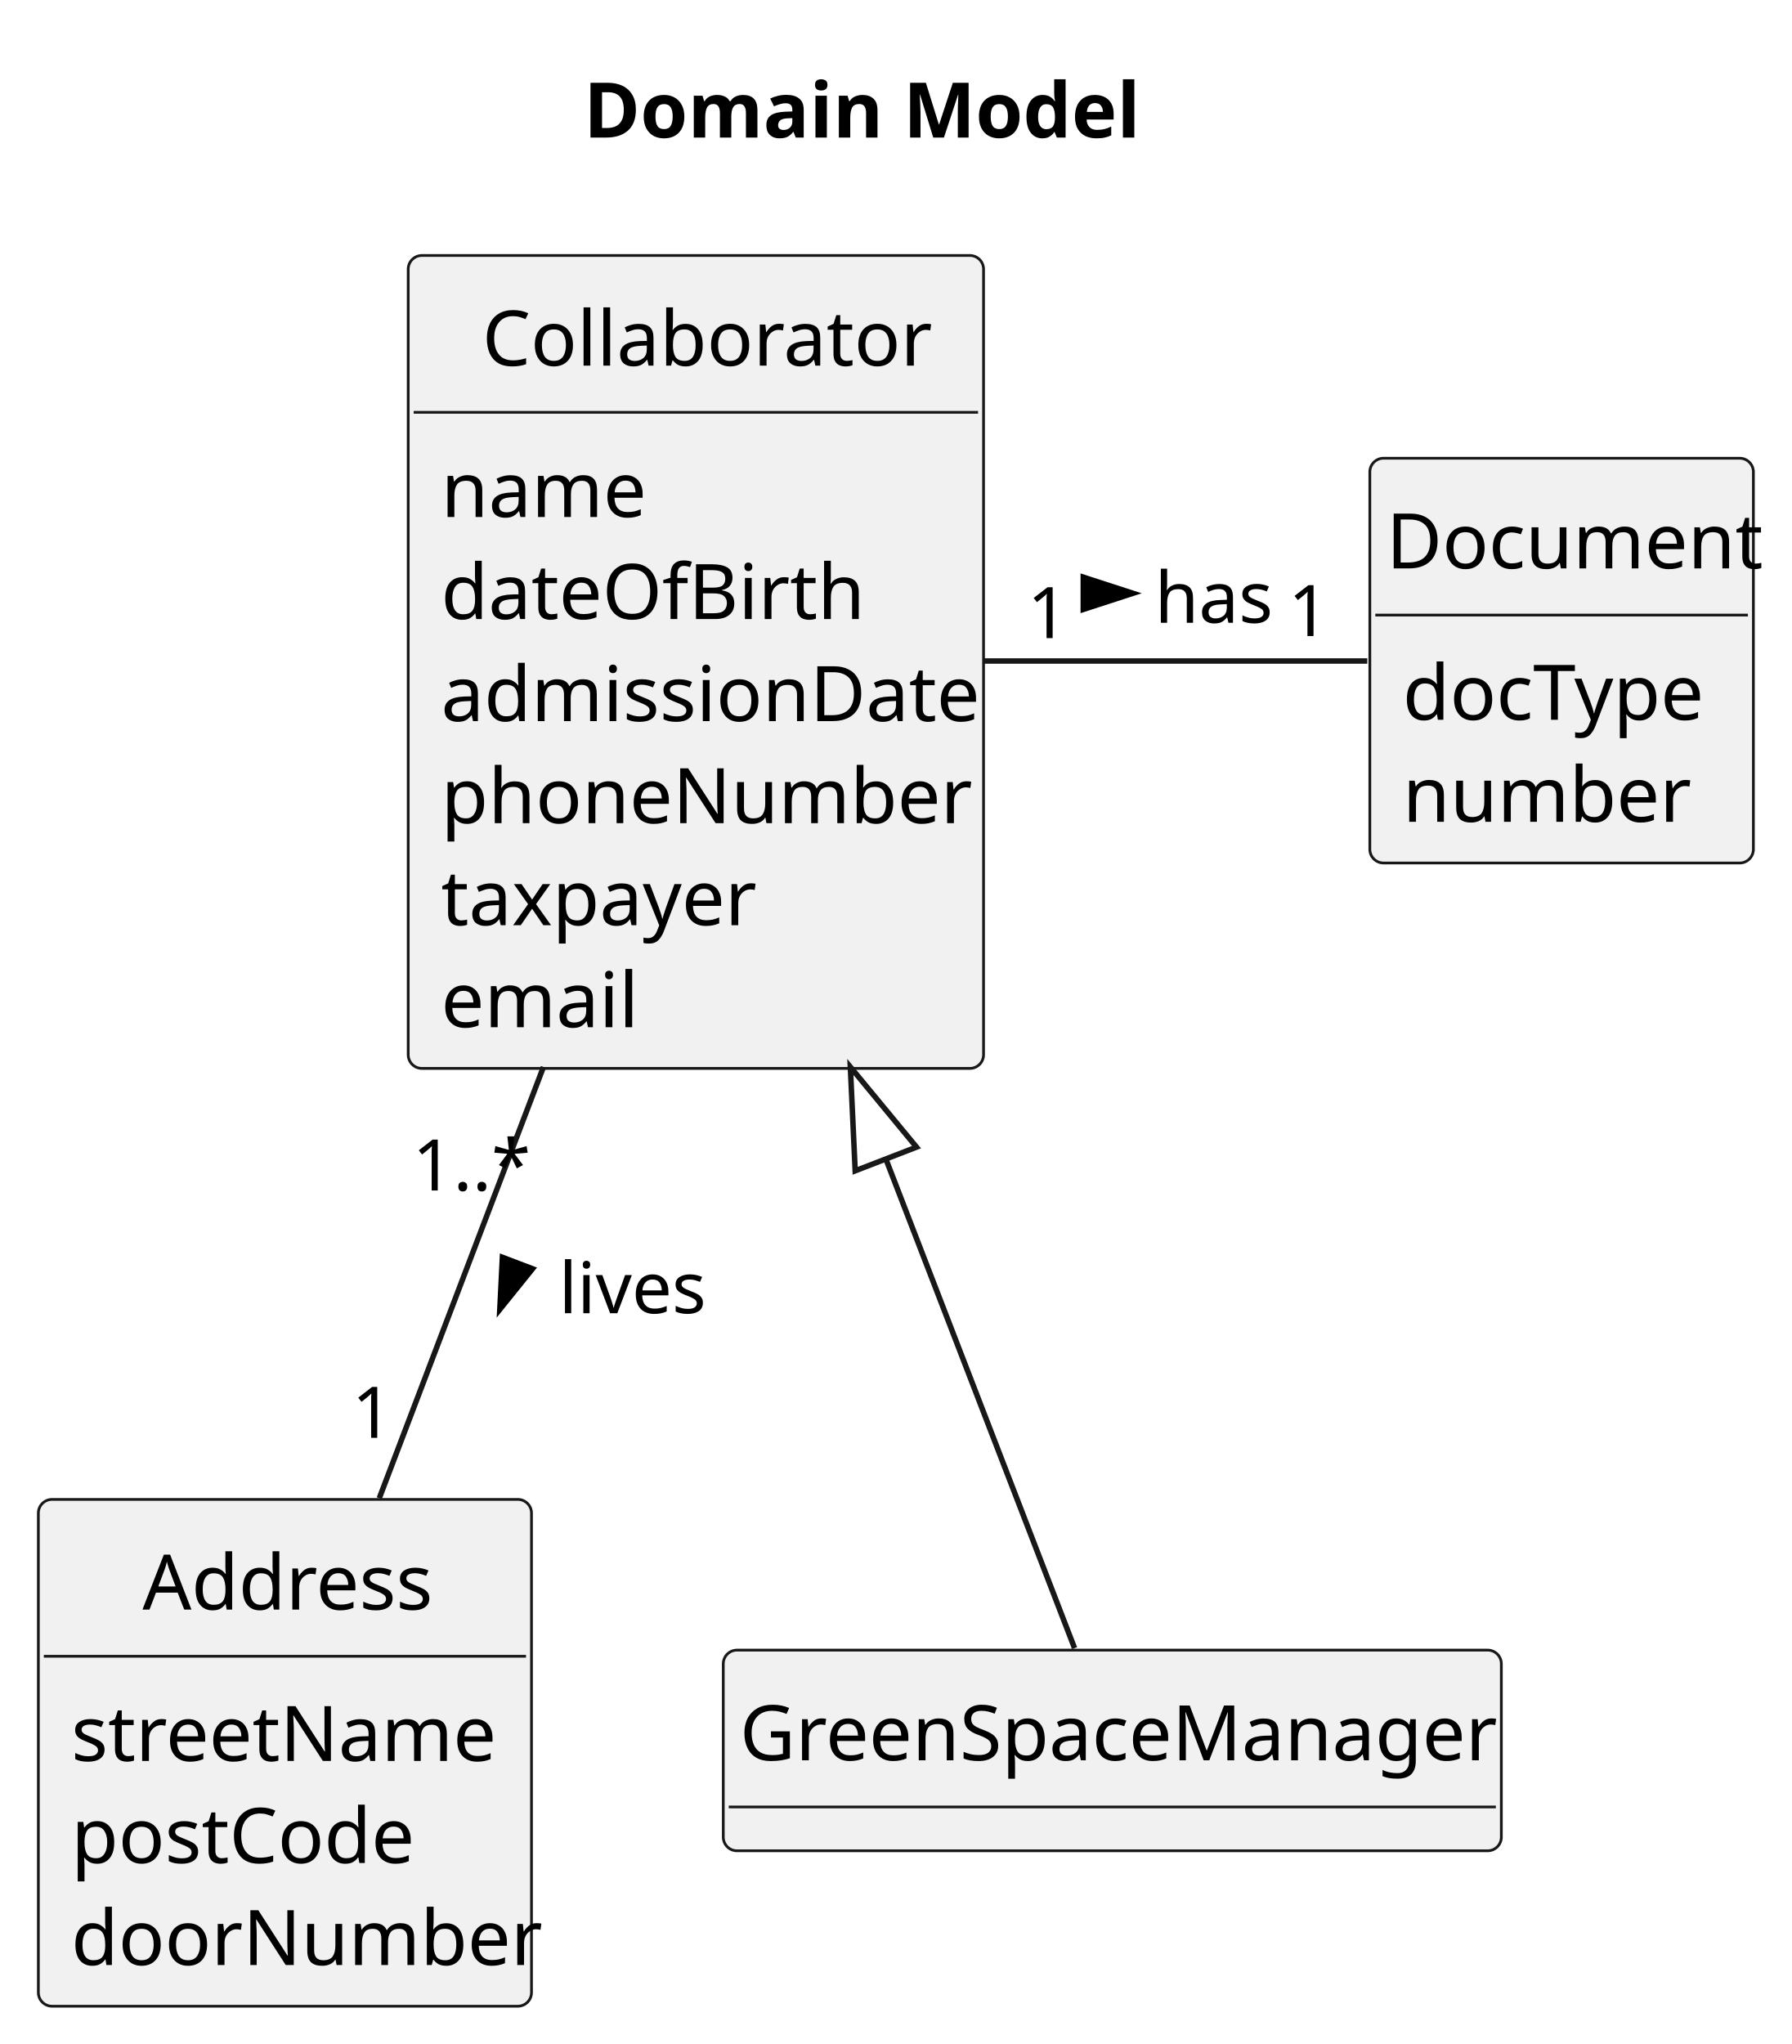
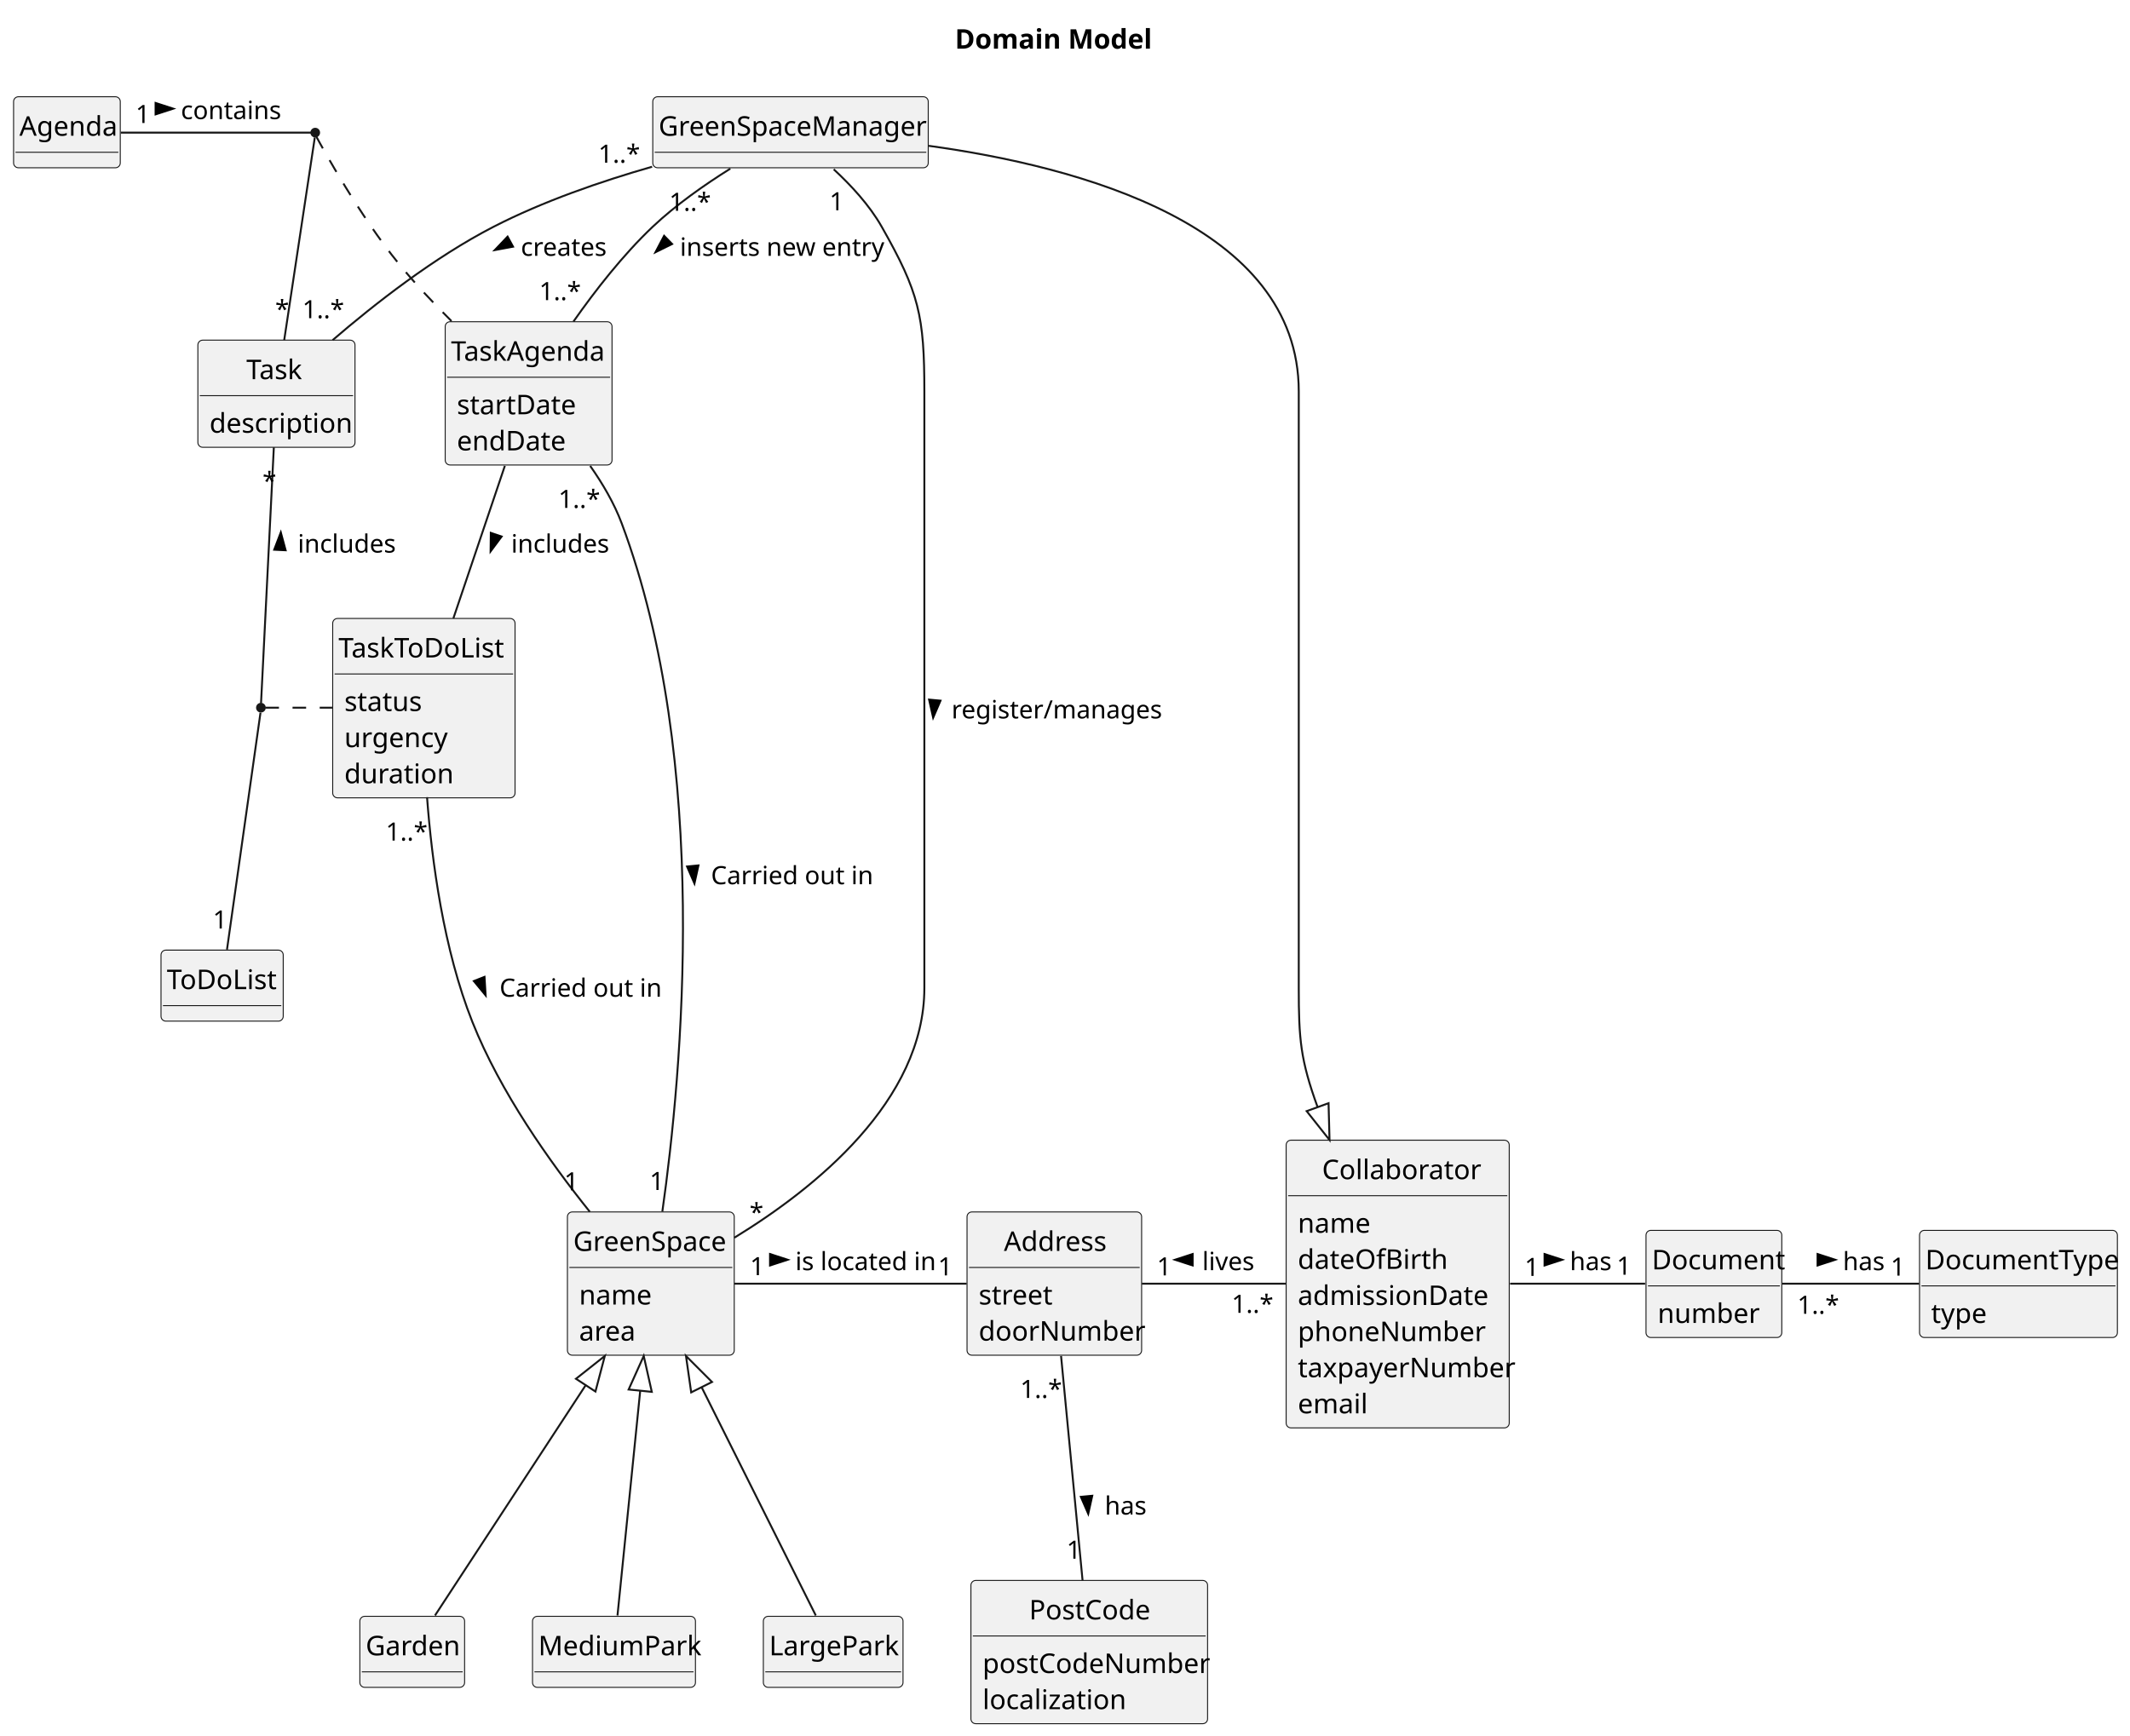
- <svg xmlns="http://www.w3.org/2000/svg" contentStyleType="text/css" height="373px" preserveAspectRatio="none" style="width:327px;height:373px;background:#FFFFFF;" version="1.1" viewBox="0 0 327 373" width="327px" zoomAndPan="magnify">
+ <svg xmlns="http://www.w3.org/2000/svg" contentStyleType="text/css" height="895px" preserveAspectRatio="none" style="width:1098px;height:895px;background:#FFFFFF;" version="1.1" viewBox="0 0 1098 895" width="1098px" zoomAndPan="magnify">
  <defs />
  <g>
-     <text fill="#000000" font-family="sans-serif" font-size="14" font-weight="bold" lengthAdjust="spacing" textLength="100" x="106.5" y="25.107">Domain Model</text>
+     <text fill="#000000" font-family="sans-serif" font-size="14" font-weight="bold" lengthAdjust="spacing" textLength="100" x="492.25" y="25.107">Domain Model</text>
    <g id="elem_Collaborator">
-       <rect codeLine="10" fill="#F1F1F1" height="148.348" id="Collaborator" rx="2.5" ry="2.5" style="stroke:#181818;stroke-width:0.5;" width="105" x="74.5" y="46.621" />
-       <text fill="#000000" font-family="sans-serif" font-size="14" lengthAdjust="spacing" textLength="78" x="88" y="66.728">Collaborator</text>
-       <line style="stroke:#181818;stroke-width:0.5;" x1="75.5" x2="178.5" y1="75.242" y2="75.242" />
-       <text fill="#000000" font-family="sans-serif" font-size="14" lengthAdjust="spacing" textLength="35" x="80.5" y="94.35">name</text>
-       <text fill="#000000" font-family="sans-serif" font-size="14" lengthAdjust="spacing" textLength="72" x="80.5" y="112.971">dateOfBirth</text>
-       <text fill="#000000" font-family="sans-serif" font-size="14" lengthAdjust="spacing" textLength="93" x="80.5" y="131.592">admissionDate</text>
-       <text fill="#000000" font-family="sans-serif" font-size="14" lengthAdjust="spacing" textLength="89" x="80.5" y="150.213">phoneNumber</text>
-       <text fill="#000000" font-family="sans-serif" font-size="14" lengthAdjust="spacing" textLength="54" x="80.5" y="168.834">taxpayer</text>
-       <text fill="#000000" font-family="sans-serif" font-size="14" lengthAdjust="spacing" textLength="33" x="80.5" y="187.455">email</text>
+       <rect codeLine="10" fill="#F1F1F1" height="148.348" id="Collaborator" rx="2.5" ry="2.5" style="stroke:#181818;stroke-width:0.5;" width="115" x="663" y="587.884" />
+       <text fill="#000000" font-family="sans-serif" font-size="14" lengthAdjust="spacing" textLength="78" x="681.5" y="607.991">Collaborator</text>
+       <line style="stroke:#181818;stroke-width:0.5;" x1="664" x2="777" y1="616.505" y2="616.505" />
+       <text fill="#000000" font-family="sans-serif" font-size="14" lengthAdjust="spacing" textLength="35" x="669" y="635.612">name</text>
+       <text fill="#000000" font-family="sans-serif" font-size="14" lengthAdjust="spacing" textLength="72" x="669" y="654.233">dateOfBirth</text>
+       <text fill="#000000" font-family="sans-serif" font-size="14" lengthAdjust="spacing" textLength="93" x="669" y="672.855">admissionDate</text>
+       <text fill="#000000" font-family="sans-serif" font-size="14" lengthAdjust="spacing" textLength="89" x="669" y="691.476">phoneNumber</text>
+       <text fill="#000000" font-family="sans-serif" font-size="14" lengthAdjust="spacing" textLength="103" x="669" y="710.097">taxpayerNumber</text>
+       <text fill="#000000" font-family="sans-serif" font-size="14" lengthAdjust="spacing" textLength="33" x="669" y="728.718">email</text>
    </g>
    <g id="elem_Document">
-       <rect codeLine="19" fill="#F1F1F1" height="73.863" id="Document" rx="2.5" ry="2.5" style="stroke:#181818;stroke-width:0.5;" width="70" x="250" y="83.621" />
-       <text fill="#000000" font-family="sans-serif" font-size="14" lengthAdjust="spacing" textLength="64" x="253" y="103.728">Document</text>
-       <line style="stroke:#181818;stroke-width:0.5;" x1="251" x2="319" y1="112.242" y2="112.242" />
-       <text fill="#000000" font-family="sans-serif" font-size="14" lengthAdjust="spacing" textLength="55" x="256" y="131.35">docType</text>
-       <text fill="#000000" font-family="sans-serif" font-size="14" lengthAdjust="spacing" textLength="48" x="256" y="149.971">number</text>
+       <rect codeLine="19" fill="#F1F1F1" height="55.242" id="Document" rx="2.5" ry="2.5" style="stroke:#181818;stroke-width:0.5;" width="70" x="848.5" y="634.384" />
+       <text fill="#000000" font-family="sans-serif" font-size="14" lengthAdjust="spacing" textLength="64" x="851.5" y="654.491">Document</text>
+       <line style="stroke:#181818;stroke-width:0.5;" x1="849.5" x2="917.5" y1="663.005" y2="663.005" />
+       <text fill="#000000" font-family="sans-serif" font-size="14" lengthAdjust="spacing" textLength="48" x="854.5" y="682.112">number</text>
+     </g>
+     <g id="elem_DocumentType">
+       <rect codeLine="23" fill="#F1F1F1" height="55.242" id="DocumentType" rx="2.5" ry="2.5" style="stroke:#181818;stroke-width:0.5;" width="102" x="989.5" y="634.384" />
+       <text fill="#000000" font-family="sans-serif" font-size="14" lengthAdjust="spacing" textLength="96" x="992.5" y="654.491">DocumentType</text>
+       <line style="stroke:#181818;stroke-width:0.5;" x1="990.5" x2="1090.5" y1="663.005" y2="663.005" />
+       <text fill="#000000" font-family="sans-serif" font-size="14" lengthAdjust="spacing" textLength="27" x="995.5" y="682.112">type</text>
    </g>
    <g id="elem_Address">
-       <rect codeLine="24" fill="#F1F1F1" height="92.484" id="Address" rx="2.5" ry="2.5" style="stroke:#181818;stroke-width:0.5;" width="90" x="7" y="273.621" />
-       <text fill="#000000" font-family="sans-serif" font-size="14" lengthAdjust="spacing" textLength="52" x="26" y="293.728">Address</text>
-       <line style="stroke:#181818;stroke-width:0.5;" x1="8" x2="96" y1="302.242" y2="302.242" />
-       <text fill="#000000" font-family="sans-serif" font-size="14" lengthAdjust="spacing" textLength="72" x="13" y="321.35">streetName</text>
-       <text fill="#000000" font-family="sans-serif" font-size="14" lengthAdjust="spacing" textLength="61" x="13" y="339.971">postCode</text>
-       <text fill="#000000" font-family="sans-serif" font-size="14" lengthAdjust="spacing" textLength="78" x="13" y="358.592">doorNumber</text>
+       <rect codeLine="27" fill="#F1F1F1" height="73.863" id="Address" rx="2.5" ry="2.5" style="stroke:#181818;stroke-width:0.5;" width="90" x="498.5" y="624.884" />
+       <text fill="#000000" font-family="sans-serif" font-size="14" lengthAdjust="spacing" textLength="52" x="517.5" y="644.991">Address</text>
+       <line style="stroke:#181818;stroke-width:0.5;" x1="499.5" x2="587.5" y1="653.505" y2="653.505" />
+       <text fill="#000000" font-family="sans-serif" font-size="14" lengthAdjust="spacing" textLength="36" x="504.5" y="672.612">street</text>
+       <text fill="#000000" font-family="sans-serif" font-size="14" lengthAdjust="spacing" textLength="78" x="504.5" y="691.233">doorNumber</text>
+     </g>
+     <g id="elem_PostCode">
+       <rect codeLine="32" fill="#F1F1F1" height="73.863" id="PostCode" rx="2.5" ry="2.5" style="stroke:#181818;stroke-width:0.5;" width="122" x="500.5" y="814.884" />
+       <text fill="#000000" font-family="sans-serif" font-size="14" lengthAdjust="spacing" textLength="62" x="530.5" y="834.991">PostCode</text>
+       <line style="stroke:#181818;stroke-width:0.5;" x1="501.5" x2="621.5" y1="843.505" y2="843.505" />
+       <text fill="#000000" font-family="sans-serif" font-size="14" lengthAdjust="spacing" textLength="110" x="506.5" y="862.612">postCodeNumber</text>
+       <text fill="#000000" font-family="sans-serif" font-size="14" lengthAdjust="spacing" textLength="69" x="506.5" y="881.233">localization</text>
    </g>
    <g id="elem_GreenSpaceManager">
-       <rect codeLine="30" fill="#F1F1F1" height="36.621" id="GreenSpaceManager" rx="2.5" ry="2.5" style="stroke:#181818;stroke-width:0.5;" width="142" x="132" y="301.121" />
-       <text fill="#000000" font-family="sans-serif" font-size="14" lengthAdjust="spacing" textLength="136" x="135" y="321.228">GreenSpaceManager</text>
-       <line style="stroke:#181818;stroke-width:0.5;" x1="133" x2="273" y1="329.742" y2="329.742" />
+       <rect codeLine="37" fill="#F1F1F1" height="36.621" id="GreenSpaceManager" rx="2.5" ry="2.5" style="stroke:#181818;stroke-width:0.5;" width="142" x="336.5" y="49.884" />
+       <text fill="#000000" font-family="sans-serif" font-size="14" lengthAdjust="spacing" textLength="136" x="339.5" y="69.991">GreenSpaceManager</text>
+       <line style="stroke:#181818;stroke-width:0.5;" x1="337.5" x2="477.5" y1="78.505" y2="78.505" />
+     </g>
+     <g id="elem_GreenSpace">
+       <rect codeLine="40" fill="#F1F1F1" height="73.863" id="GreenSpace" rx="2.5" ry="2.5" style="stroke:#181818;stroke-width:0.5;" width="86" x="292.5" y="624.884" />
+       <text fill="#000000" font-family="sans-serif" font-size="14" lengthAdjust="spacing" textLength="80" x="295.5" y="644.991">GreenSpace</text>
+       <line style="stroke:#181818;stroke-width:0.5;" x1="293.5" x2="377.5" y1="653.505" y2="653.505" />
+       <text fill="#000000" font-family="sans-serif" font-size="14" lengthAdjust="spacing" textLength="35" x="298.5" y="672.612">name</text>
+       <text fill="#000000" font-family="sans-serif" font-size="14" lengthAdjust="spacing" textLength="29" x="298.5" y="691.233">area</text>
+     </g>
+     <g id="elem_Garden">
+       <rect codeLine="45" fill="#F1F1F1" height="36.621" id="Garden" rx="2.5" ry="2.5" style="stroke:#181818;stroke-width:0.5;" width="54" x="185.5" y="833.384" />
+       <text fill="#000000" font-family="sans-serif" font-size="14" lengthAdjust="spacing" textLength="48" x="188.5" y="853.491">Garden</text>
+       <line style="stroke:#181818;stroke-width:0.5;" x1="186.5" x2="238.5" y1="862.005" y2="862.005" />
+     </g>
+     <g id="elem_MediumPark">
+       <rect codeLine="48" fill="#F1F1F1" height="36.621" id="MediumPark" rx="2.5" ry="2.5" style="stroke:#181818;stroke-width:0.5;" width="84" x="274.5" y="833.384" />
+       <text fill="#000000" font-family="sans-serif" font-size="14" lengthAdjust="spacing" textLength="78" x="277.5" y="853.491">MediumPark</text>
+       <line style="stroke:#181818;stroke-width:0.5;" x1="275.5" x2="357.5" y1="862.005" y2="862.005" />
+     </g>
+     <g id="elem_LargePark">
+       <rect codeLine="51" fill="#F1F1F1" height="36.621" id="LargePark" rx="2.5" ry="2.5" style="stroke:#181818;stroke-width:0.5;" width="72" x="393.5" y="833.384" />
+       <text fill="#000000" font-family="sans-serif" font-size="14" lengthAdjust="spacing" textLength="66" x="396.5" y="853.491">LargePark</text>
+       <line style="stroke:#181818;stroke-width:0.5;" x1="394.5" x2="464.5" y1="862.005" y2="862.005" />
+     </g>
+     <g id="elem_ToDoList">
+       <rect codeLine="54" fill="#F1F1F1" height="36.621" id="ToDoList" rx="2.5" ry="2.5" style="stroke:#181818;stroke-width:0.5;" width="63" x="83" y="489.884" />
+       <text fill="#000000" font-family="sans-serif" font-size="14" lengthAdjust="spacing" textLength="57" x="86" y="509.991">ToDoList</text>
+       <line style="stroke:#181818;stroke-width:0.5;" x1="84" x2="145" y1="518.505" y2="518.505" />
+     </g>
+     <g id="elem_TaskToDoList">
+       <rect codeLine="57" fill="#F1F1F1" height="92.484" id="TaskToDoList" rx="2.5" ry="2.5" style="stroke:#181818;stroke-width:0.5;" width="94" x="171.5" y="318.884" />
+       <text fill="#000000" font-family="sans-serif" font-size="14" lengthAdjust="spacing" textLength="88" x="174.5" y="338.991">TaskToDoList</text>
+       <line style="stroke:#181818;stroke-width:0.5;" x1="172.5" x2="264.5" y1="347.505" y2="347.505" />
+       <text fill="#000000" font-family="sans-serif" font-size="14" lengthAdjust="spacing" textLength="38" x="177.5" y="366.612">status</text>
+       <text fill="#000000" font-family="sans-serif" font-size="14" lengthAdjust="spacing" textLength="51" x="177.5" y="385.233">urgency</text>
+       <text fill="#000000" font-family="sans-serif" font-size="14" lengthAdjust="spacing" textLength="52" x="177.5" y="403.854">duration</text>
+     </g>
+     <g id="elem_TaskAgenda">
+       <rect codeLine="63" fill="#F1F1F1" height="73.863" id="TaskAgenda" rx="2.5" ry="2.5" style="stroke:#181818;stroke-width:0.5;" width="86" x="229.5" y="165.884" />
+       <text fill="#000000" font-family="sans-serif" font-size="14" lengthAdjust="spacing" textLength="80" x="232.5" y="185.991">TaskAgenda</text>
+       <line style="stroke:#181818;stroke-width:0.5;" x1="230.5" x2="314.5" y1="194.505" y2="194.505" />
+       <text fill="#000000" font-family="sans-serif" font-size="14" lengthAdjust="spacing" textLength="58" x="235.5" y="213.612">startDate</text>
+       <text fill="#000000" font-family="sans-serif" font-size="14" lengthAdjust="spacing" textLength="54" x="235.5" y="232.233">endDate</text>
+     </g>
+     <g id="elem_Task">
+       <rect codeLine="68" fill="#F1F1F1" height="55.242" id="Task" rx="2.5" ry="2.5" style="stroke:#181818;stroke-width:0.5;" width="81" x="102" y="175.384" />
+       <text fill="#000000" font-family="sans-serif" font-size="14" lengthAdjust="spacing" textLength="31" x="127" y="195.491">Task</text>
+       <line style="stroke:#181818;stroke-width:0.5;" x1="103" x2="182" y1="204.005" y2="204.005" />
+       <text fill="#000000" font-family="sans-serif" font-size="14" lengthAdjust="spacing" textLength="69" x="108" y="223.112">description</text>
+     </g>
+     <g id="elem_Agenda">
+       <rect codeLine="72" fill="#F1F1F1" height="36.621" id="Agenda" rx="2.5" ry="2.5" style="stroke:#181818;stroke-width:0.5;" width="55" x="7" y="49.884" />
+       <text fill="#000000" font-family="sans-serif" font-size="14" lengthAdjust="spacing" textLength="49" x="10" y="69.991">Agenda</text>
+       <line style="stroke:#181818;stroke-width:0.5;" x1="8" x2="61" y1="78.505" y2="78.505" />
+     </g>
+     <ellipse cx="134.5" cy="364.884" fill="#181818" rx="2" ry="2" style="stroke:#181818;stroke-width:1.0;" />
+     <ellipse cx="162.5" cy="68.384" fill="#181818" rx="2" ry="2" style="stroke:#181818;stroke-width:1.0;" />
+     <g id="link_Address_PostCode">
+       <path codeLine="75" d="M546.97,699.134 C550.16,732.424 554.86,781.494 558.04,814.744 " fill="none" id="Address-PostCode" style="stroke:#181818;stroke-width:1.0;" />
+       <polygon fill="#000000" points="560.977,780.506,563.04,771.222,557.189,771.783,560.977,780.506" style="stroke:#000000;stroke-width:1.0;" />
+       <text fill="#000000" font-family="sans-serif" font-size="13" lengthAdjust="spacing" textLength="21" x="569.5" y="780.912">has</text>
+       <text fill="#000000" font-family="sans-serif" font-size="13" lengthAdjust="spacing" textLength="20" x="525.889" y="720.775">1..*</text>
+       <text fill="#000000" font-family="sans-serif" font-size="13" lengthAdjust="spacing" textLength="7" x="549.8" y="803.681">1</text>
+     </g>
+     <g id="link_Document_DocumentType">
+       <path codeLine="77" d="M918.73,661.884 C939.53,661.884 966.21,661.884 989.3,661.884 " fill="none" id="Document-DocumentType" style="stroke:#181818;stroke-width:1.0;" />
+       <polygon fill="#000000" points="946,649.529,936.955,646.59,936.955,652.468,946,649.529" style="stroke:#000000;stroke-width:1.0;" />
+       <text fill="#000000" font-family="sans-serif" font-size="13" lengthAdjust="spacing" textLength="21" x="950" y="654.912">has</text>
+       <text fill="#000000" font-family="sans-serif" font-size="13" lengthAdjust="spacing" textLength="20" x="926.504" y="677.377">1..*</text>
+       <text fill="#000000" font-family="sans-serif" font-size="13" lengthAdjust="spacing" textLength="7" x="974.608" y="657.72">1</text>
    </g>
    <g id="link_Collaborator_Document">
-       <path codeLine="33" d="M179.61,120.621 C202.59,120.621 228.94,120.621 249.54,120.621 " fill="none" id="Collaborator-Document" style="stroke:#181818;stroke-width:1.0;" />
-       <polygon fill="#000000" points="206.75,108.267,197.705,105.328,197.705,111.206,206.75,108.267" style="stroke:#000000;stroke-width:1.0;" />
-       <text fill="#000000" font-family="sans-serif" font-size="13" lengthAdjust="spacing" textLength="21" x="210.75" y="113.649">has</text>
-       <text fill="#000000" font-family="sans-serif" font-size="13" lengthAdjust="spacing" textLength="7" x="187.5" y="116.45">1</text>
-       <text fill="#000000" font-family="sans-serif" font-size="13" lengthAdjust="spacing" textLength="7" x="235.113" y="116.07">1</text>
-     </g>
-     <g id="link_Collaborator_Address">
-       <path codeLine="34" d="M99.18,194.701 C89.13,221.091 78.09,250.091 69.22,273.401 " fill="none" id="Collaborator-Address" style="stroke:#181818;stroke-width:1.0;" />
-       <polygon fill="#000000" points="91.221,238.94,97.186,231.532,91.692,229.441,91.221,238.94" style="stroke:#000000;stroke-width:1.0;" />
-       <text fill="#000000" font-family="sans-serif" font-size="13" lengthAdjust="spacing" textLength="25" x="102" y="239.649">lives</text>
-       <text fill="#000000" font-family="sans-serif" font-size="13" lengthAdjust="spacing" textLength="20" x="75.28" y="217.243">1..*</text>
-       <text fill="#000000" font-family="sans-serif" font-size="13" lengthAdjust="spacing" textLength="7" x="64.235" y="262.378">1</text>
-     </g>
-     <g id="link_Collaborator_GreenSpaceManager">
-       <path codeLine="35" d="M161.671,211.494 C176.461,249.814 186.89,276.861 196.11,300.761 " fill="none" id="Collaborator-backto-GreenSpaceManager" style="stroke:#181818;stroke-width:1.0;" />
-       <polygon fill="none" points="155.19,194.701,156.074,213.654,167.269,209.333,155.19,194.701" style="stroke:#181818;stroke-width:1.0;" />
+       <path codeLine="80" d="M778.43,661.884 C801.67,661.884 827.71,661.884 848.05,661.884 " fill="none" id="Collaborator-Document" style="stroke:#181818;stroke-width:1.0;" />
+       <polygon fill="#000000" points="805.25,649.529,796.205,646.59,796.205,652.468,805.25,649.529" style="stroke:#000000;stroke-width:1.0;" />
+       <text fill="#000000" font-family="sans-serif" font-size="13" lengthAdjust="spacing" textLength="21" x="809.25" y="654.912">has</text>
+       <text fill="#000000" font-family="sans-serif" font-size="13" lengthAdjust="spacing" textLength="7" x="785.917" y="657.873">1</text>
+       <text fill="#000000" font-family="sans-serif" font-size="13" lengthAdjust="spacing" textLength="7" x="833.382" y="657.244">1</text>
+     </g>
+     <g id="link_GreenSpaceManager_Collaborator">
+       <path codeLine="81" d="M478.75,75.184 C556.33,85.854 669.5,116.124 669.5,201.884 C669.5,201.884 669.5,201.884 669.5,509.384 C669.5,535.744 670.38,546.494 679.22,570.854 " fill="none" id="GreenSpaceManager-to-Collaborator" style="stroke:#181818;stroke-width:1.0;" />
+       <polygon fill="none" points="685.36,587.774,684.86,568.807,673.58,572.9,685.36,587.774" style="stroke:#181818;stroke-width:1.0;" />
+     </g>
+     <g id="link_Address_Collaborator">
+       <path codeLine="82" d="M588.62,661.884 C611.16,661.884 638.67,661.884 662.73,661.884 " fill="none" id="Address-Collaborator" style="stroke:#181818;stroke-width:1.0;" />
+       <polygon fill="#000000" points="605.75,649.529,614.795,652.468,614.795,646.59,605.75,649.529" style="stroke:#000000;stroke-width:1.0;" />
+       <text fill="#000000" font-family="sans-serif" font-size="13" lengthAdjust="spacing" textLength="25" x="619.75" y="654.912">lives</text>
+       <text fill="#000000" font-family="sans-serif" font-size="13" lengthAdjust="spacing" textLength="7" x="596.369" y="657.591">1</text>
+       <text fill="#000000" font-family="sans-serif" font-size="13" lengthAdjust="spacing" textLength="20" x="634.894" y="676.892">1..*</text>
+     </g>
+     <g id="link_GreenSpaceManager_GreenSpace">
+       <path codeLine="85" d="M429.77,87.284 C438.63,95.454 448.2,105.784 454.5,116.884 C473.78,150.814 476.5,162.864 476.5,201.884 C476.5,201.884 476.5,201.884 476.5,509.384 C476.5,567.594 420.04,612.794 378.57,638.154 " fill="none" id="GreenSpaceManager-GreenSpace" style="stroke:#181818;stroke-width:1.0;" />
+       <polygon fill="#000000" points="481.037,370.008,484.801,361.274,478.948,360.73,481.037,370.008" style="stroke:#000000;stroke-width:1.0;" />
+       <text fill="#000000" font-family="sans-serif" font-size="13" lengthAdjust="spacing" textLength="100" x="490.5" y="370.412">register/manages</text>
+       <text fill="#000000" font-family="sans-serif" font-size="13" lengthAdjust="spacing" textLength="7" x="427.58" y="108.419">1</text>
+       <text fill="#000000" font-family="sans-serif" font-size="13" lengthAdjust="spacing" textLength="5" x="386.402" y="629.679">*</text>
+     </g>
+     <g id="link_GreenSpaceManager_Task">
+       <path codeLine="86" d="M336.17,85.964 C309.72,93.534 279.97,103.784 254.5,116.884 C223.89,132.624 193.03,156.814 171.47,175.364 " fill="none" id="GreenSpaceManager-Task" style="stroke:#181818;stroke-width:1.0;" />
+       <polygon fill="#000000" points="255.106,128.915,264.457,127.183,261.653,122.017,255.106,128.915" style="stroke:#000000;stroke-width:1.0;" />
+       <text fill="#000000" font-family="sans-serif" font-size="13" lengthAdjust="spacing" textLength="43" x="268.5" y="131.912">creates</text>
+       <text fill="#000000" font-family="sans-serif" font-size="13" lengthAdjust="spacing" textLength="20" x="308.418" y="83.889">1..*</text>
+       <text fill="#000000" font-family="sans-serif" font-size="13" lengthAdjust="spacing" textLength="20" x="155.857" y="164.068">1..*</text>
+     </g>
+     <g id="link_GreenSpaceManager_TaskAgenda">
+       <path codeLine="87" d="M376.48,86.954 C363.4,95.144 348.46,105.574 336.5,116.884 C321.2,131.354 306.84,149.794 295.61,165.794 " fill="none" id="GreenSpaceManager-TaskAgenda" style="stroke:#181818;stroke-width:1.0;" />
+       <polygon fill="#000000" points="337.92,130.02,346.448,125.81,342.345,121.601,337.92,130.02" style="stroke:#000000;stroke-width:1.0;" />
+       <text fill="#000000" font-family="sans-serif" font-size="13" lengthAdjust="spacing" textLength="99" x="350.5" y="131.912">inserts new entry</text>
+       <text fill="#000000" font-family="sans-serif" font-size="13" lengthAdjust="spacing" textLength="20" x="344.943" y="108.69">1..*</text>
+       <text fill="#000000" font-family="sans-serif" font-size="13" lengthAdjust="spacing" textLength="20" x="277.945" y="154.739">1..*</text>
+     </g>
+     <g id="link_GreenSpace_Address">
+       <path codeLine="90" d="M378.6,661.884 C413.58,661.884 462.76,661.884 498.3,661.884 " fill="none" id="GreenSpace-Address" style="stroke:#181818;stroke-width:1.0;" />
+       <polygon fill="#000000" points="406,649.529,396.955,646.59,396.955,652.468,406,649.529" style="stroke:#000000;stroke-width:1.0;" />
+       <text fill="#000000" font-family="sans-serif" font-size="13" lengthAdjust="spacing" textLength="70" x="410" y="654.912">is located in</text>
+       <text fill="#000000" font-family="sans-serif" font-size="13" lengthAdjust="spacing" textLength="7" x="386.609" y="657.488">1</text>
+       <text fill="#000000" font-family="sans-serif" font-size="13" lengthAdjust="spacing" textLength="7" x="483.538" y="657.591">1</text>
+     </g>
+     <g id="link_GreenSpace_Garden">
+       <path codeLine="91" d="M301.928,714.198 C275.688,754.318 244.3,802.284 224.24,832.944 " fill="none" id="GreenSpace-backto-Garden" style="stroke:#181818;stroke-width:1.0;" />
+       <polygon fill="none" points="311.78,699.134,296.906,710.914,306.949,717.482,311.78,699.134" style="stroke:#181818;stroke-width:1.0;" />
+     </g>
+     <g id="link_GreenSpace_MediumPark">
+       <path codeLine="92" d="M330.028,717.042 C325.968,757.162 321.41,802.284 318.31,832.944 " fill="none" id="GreenSpace-backto-MediumPark" style="stroke:#181818;stroke-width:1.0;" />
+       <polygon fill="none" points="331.84,699.134,324.058,716.438,335.997,717.646,331.84,699.134" style="stroke:#181818;stroke-width:1.0;" />
+     </g>
+     <g id="link_GreenSpace_LargePark">
+       <path codeLine="93" d="M361.67,715.234 C381.73,755.354 405.2,802.284 420.53,832.944 " fill="none" id="GreenSpace-backto-LargePark" style="stroke:#181818;stroke-width:1.0;" />
+       <polygon fill="none" points="353.62,699.134,356.303,717.917,367.036,712.55,353.62,699.134" style="stroke:#181818;stroke-width:1.0;" />
+     </g>
+     <g id="link_TaskAgenda_GreenSpace">
+       <path codeLine="96" d="M304.24,240.224 C310.67,249.364 316.63,259.534 320.5,269.884 C366.55,393.184 351.49,553.814 341.44,624.644 " fill="none" id="TaskAgenda-GreenSpace" style="stroke:#181818;stroke-width:1.0;" />
+       <polygon fill="#000000" points="357.982,455.506,360.036,446.22,354.185,446.786,357.982,455.506" style="stroke:#000000;stroke-width:1.0;" />
+       <text fill="#000000" font-family="sans-serif" font-size="13" lengthAdjust="spacing" textLength="77" x="366.5" y="455.912">Carried out in</text>
+       <text fill="#000000" font-family="sans-serif" font-size="13" lengthAdjust="spacing" textLength="20" x="287.841" y="261.88">1..*</text>
+       <text fill="#000000" font-family="sans-serif" font-size="13" lengthAdjust="spacing" textLength="7" x="334.875" y="613.563">1</text>
+     </g>
+     <g id="link_TaskToDoList_GreenSpace">
+       <path codeLine="97" d="M220.14,411.024 C222.61,444.094 228.68,489.554 243.5,526.884 C257.87,563.084 283.48,599.194 304.04,624.794 " fill="none" id="TaskToDoList-GreenSpace" style="stroke:#181818;stroke-width:1.0;" />
+       <polygon fill="#000000" points="250.327,513.184,249.758,503.69,244.286,505.838,250.327,513.184" style="stroke:#000000;stroke-width:1.0;" />
+       <text fill="#000000" font-family="sans-serif" font-size="13" lengthAdjust="spacing" textLength="77" x="257.5" y="513.912">Carried out in</text>
+       <text fill="#000000" font-family="sans-serif" font-size="13" lengthAdjust="spacing" textLength="20" x="198.86" y="433.404">1..*</text>
+       <text fill="#000000" font-family="sans-serif" font-size="13" lengthAdjust="spacing" textLength="7" x="290.813" y="613.74">1</text>
+     </g>
+     <g id="link_Task_apoint33">
+       <path d="M141.16,230.664 C139.04,273.014 135.11,351.764 134.56,362.624 " fill="none" id="Task-apoint33" style="stroke:#181818;stroke-width:1.0;" />
+       <polygon fill="#000000" points="144.75,274.536,141.363,283.423,147.233,283.716,144.75,274.536" style="stroke:#000000;stroke-width:1.0;" />
+       <text fill="#000000" font-family="sans-serif" font-size="13" lengthAdjust="spacing" textLength="48" x="153.5" y="284.912">includes</text>
+       <text fill="#000000" font-family="sans-serif" font-size="13" lengthAdjust="spacing" textLength="5" x="135.32" y="252.634">*</text>
+     </g>
+     <g id="link_apoint33_ToDoList">
+       <path d="M134.28,367.474 C132.6,379.344 121.95,454.684 117.01,489.624 " fill="none" id="apoint33-ToDoList" style="stroke:#181818;stroke-width:1.0;" />
+       <text fill="#000000" font-family="sans-serif" font-size="13" lengthAdjust="spacing" textLength="7" x="109.719" y="478.743">1</text>
+     </g>
+     <g id="link_apoint33_TaskToDoList">
+       <path d="M136.8,364.884 C148.29,364.884 159.78,364.884 171.27,364.884 " fill="none" id="apoint33-TaskToDoList" style="stroke:#181818;stroke-width:1.0;stroke-dasharray:7.0,7.0;" />
+     </g>
+     <g id="link_Agenda_apoint38">
+       <path d="M62.27,68.384 C95.8,68.384 149.11,68.384 160.37,68.384 " fill="none" id="Agenda-apoint38" style="stroke:#181818;stroke-width:1.0;" />
+       <polygon fill="#000000" points="89.25,56.029,80.205,53.09,80.205,58.968,89.25,56.029" style="stroke:#000000;stroke-width:1.0;" />
+       <text fill="#000000" font-family="sans-serif" font-size="13" lengthAdjust="spacing" textLength="49" x="93.25" y="61.412">contains</text>
+       <text fill="#000000" font-family="sans-serif" font-size="13" lengthAdjust="spacing" textLength="7" x="69.892" y="63.422">1</text>
+     </g>
+     <g id="link_apoint38_Task">
+       <path d="M162.28,70.874 C160.75,80.964 151.83,140.044 146.51,175.334 " fill="none" id="apoint38-Task" style="stroke:#181818;stroke-width:1.0;" />
+       <text fill="#000000" font-family="sans-serif" font-size="13" lengthAdjust="spacing" textLength="5" x="141.859" y="164.031">*</text>
+     </g>
+     <g id="link_apoint38_TaskAgenda">
+       <path d="M163.03,70.374 C166.41,76.634 185.36,111.154 205.5,135.884 C213.75,146.014 223.38,156.254 232.74,165.554 " fill="none" id="apoint38-TaskAgenda" style="stroke:#181818;stroke-width:1.0;stroke-dasharray:7.0,7.0;" />
+     </g>
+     <g id="link_TaskAgenda_TaskToDoList">
+       <path codeLine="107" d="M260.25,240.194 C252.37,263.514 242.09,293.994 233.7,318.854 " fill="none" id="TaskAgenda-TaskToDoList" style="stroke:#181818;stroke-width:1.0;" />
+       <polygon fill="#000000" points="252.901,284.267,258.578,276.637,253.009,274.757,252.901,284.267" style="stroke:#000000;stroke-width:1.0;" />
+       <text fill="#000000" font-family="sans-serif" font-size="13" lengthAdjust="spacing" textLength="48" x="263.5" y="284.912">includes</text>
    </g>
  </g>
</svg>
